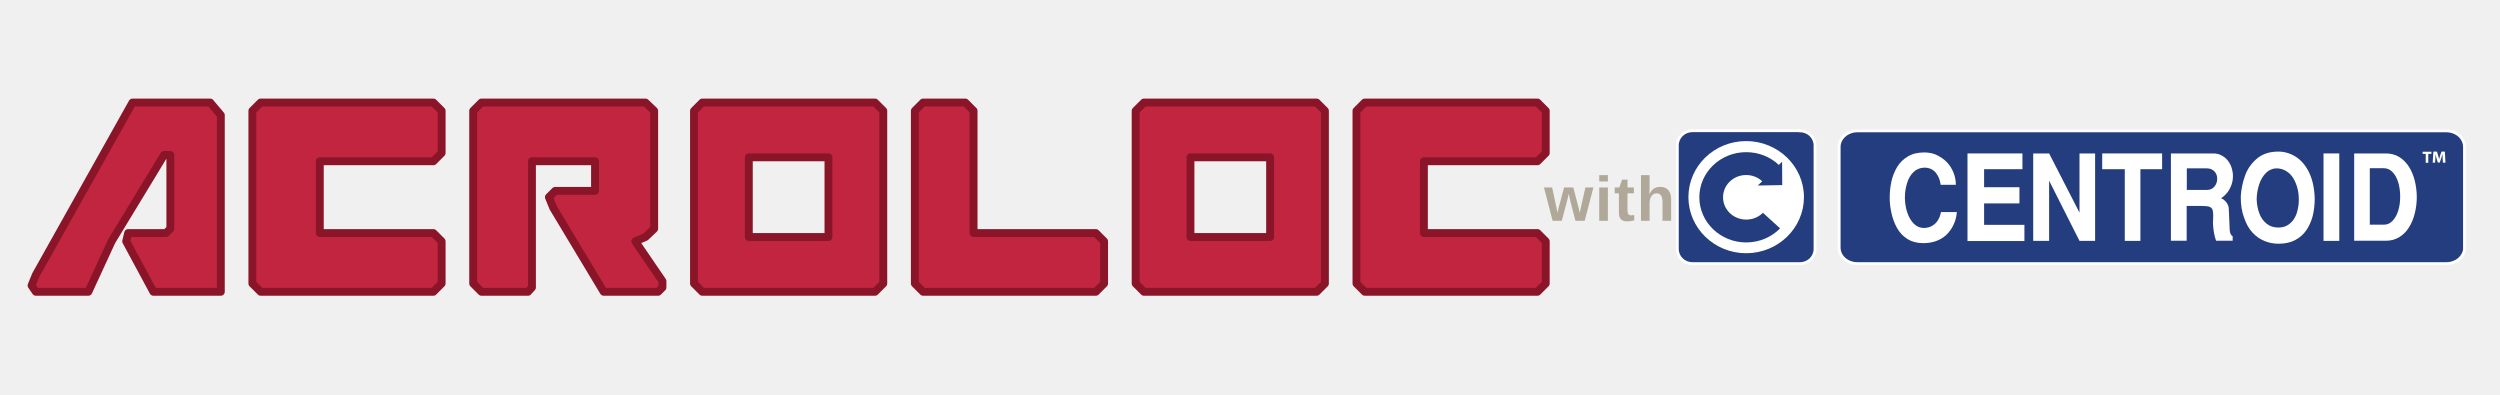
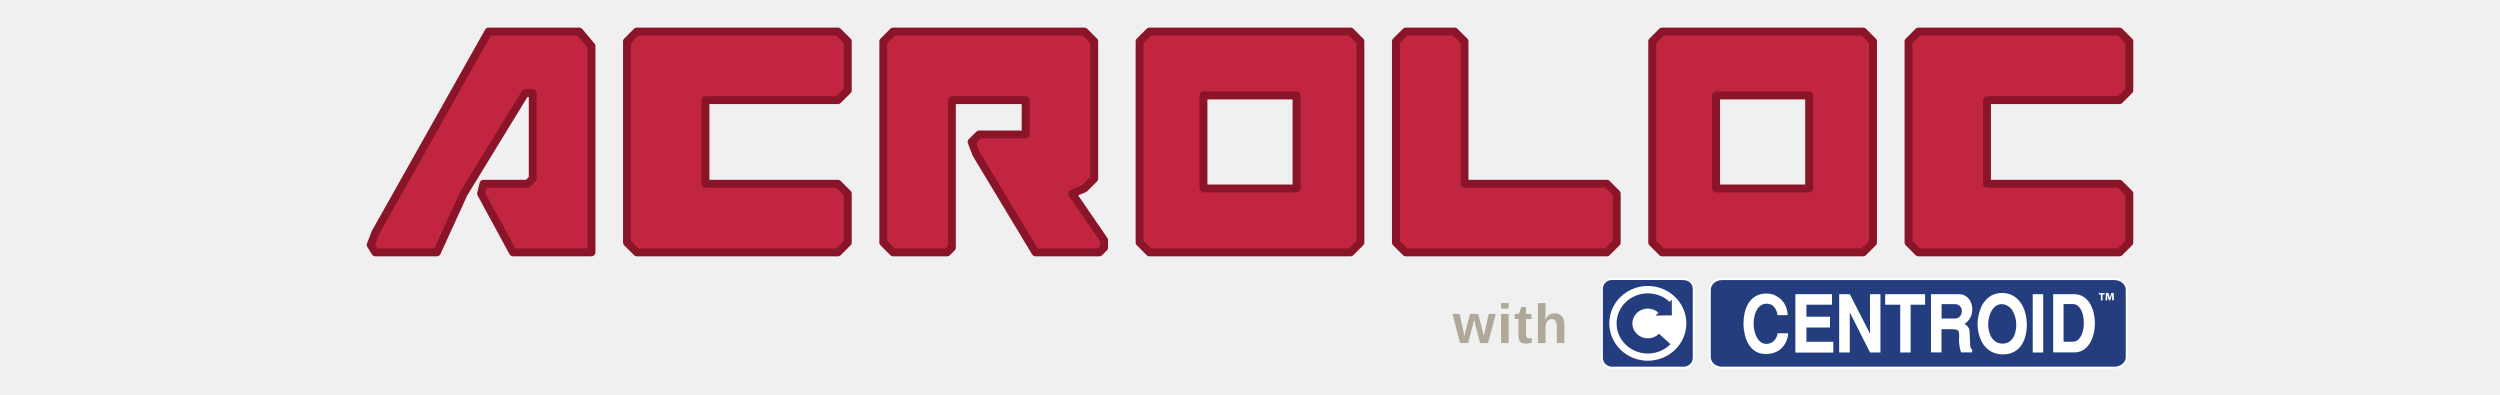
<svg xmlns="http://www.w3.org/2000/svg" width="634" height="100" viewBox="0 0 634 100">
-   <path d="M33.6,26.0 H53.3 L56.0,29.2 V74.0 H38.9 L32.0,61.2 L32.5,59.1 H42.1 L43.2,58.0 V39.3 H41.6 L28.3,61.2 L22.4,74.0 H9.1 L8.0,72.4 L9.1,69.7 Z" fill="#c22540" fill-rule="evenodd" stroke="#8a1428" stroke-width="2" stroke-linejoin="round" />
-   <path d="M66.1,26.0 H109.9 L112.0,28.1 V38.8 L109.9,40.9 H81.1 V59.1 H109.9 L112.0,61.2 V71.9 L109.9,74.0 H66.1 L64.0,71.9 V28.1 Z" fill="#c22540" fill-rule="evenodd" stroke="#8a1428" stroke-width="2" stroke-linejoin="round" />
-   <path d="M122.1,26.0 H163.7 L165.9,28.1 V58.0 L163.7,60.1 L161.1,61.2 L168.0,71.3 V72.9 L166.9,74.0 H153.1 L140.3,52.7 L139.2,50.0 L140.8,48.4 H150.9 V40.9 H134.9 V72.9 L133.9,74.0 H122.1 L120.0,71.9 V28.1 Z" fill="#c22540" fill-rule="evenodd" stroke="#8a1428" stroke-width="2" stroke-linejoin="round" />
-   <path d="M178.1,26.0 H221.9 L224.0,28.1 V71.9 L221.9,74.0 H178.1 L176.0,71.9 V28.1 Z M189.9,39.9 H210.1 V60.1 H189.9 Z" fill="#c22540" fill-rule="evenodd" stroke="#8a1428" stroke-width="2" stroke-linejoin="round" />
-   <path d="M234.1,26.0 H244.8 L246.9,28.1 V59.1 H277.9 L280.0,61.2 V71.9 L277.9,74.0 H234.1 L232.0,71.9 V28.1 Z" fill="#c22540" fill-rule="evenodd" stroke="#8a1428" stroke-width="2" stroke-linejoin="round" />
-   <path d="M290.1,26.0 H333.9 L336.0,28.1 V71.9 L333.9,74.0 H290.1 L288.0,71.9 V28.1 Z M301.9,39.9 H322.1 V60.1 H301.9 Z" fill="#c22540" fill-rule="evenodd" stroke="#8a1428" stroke-width="2" stroke-linejoin="round" />
-   <path d="M346.1,26.0 H389.9 L392.0,28.1 V38.8 L389.9,40.9 H361.1 V59.1 H389.9 L392.0,61.2 V71.9 L389.9,74.0 H346.1 L344.0,71.9 V28.1 Z" fill="#c22540" fill-rule="evenodd" stroke="#8a1428" stroke-width="2" stroke-linejoin="round" />
-   <text x="391.6" y="56" font-size="16" font-weight="700" letter-spacing="0.4" fill="#b0a898" font-family="Arial Narrow, Arial, sans-serif">with</text>
-   <g transform="matrix(0.36 0 0 0.36 424.4 32)">
+   <path d="M123.9,8.0 H146.9 L150.0,11.7 V64.0 H130.1 L122.0,49.1 L122.6,46.6 H133.8 L135.1,45.3 V23.6 H133.2 L117.6,49.1 L110.8,64.0 H95.2 L94.0,62.1 L95.2,59.0 Z" fill="#c22540" fill-rule="evenodd" stroke="#8a1428" stroke-width="2" stroke-linejoin="round" />
+   <path d="M161.5,8.0 H212.5 L215.0,10.5 V22.9 L212.5,25.4 H178.9 V46.6 H212.5 L215.0,49.1 V61.5 L212.5,64.0 H161.5 L159.0,61.5 V10.5 Z" fill="#c22540" fill-rule="evenodd" stroke="#8a1428" stroke-width="2" stroke-linejoin="round" />
+   <path d="M226.5,8.0 H275.0 L277.5,10.5 V45.3 L275.0,47.8 L271.9,49.1 L280.0,60.9 V62.8 L278.8,64.0 H262.6 L247.6,39.1 L246.4,36.0 L248.3,34.1 H260.1 V25.4 H241.4 V62.8 L240.2,64.0 H226.5 L224.0,61.5 V10.5 Z" fill="#c22540" fill-rule="evenodd" stroke="#8a1428" stroke-width="2" stroke-linejoin="round" />
+   <path d="M291.5,8.0 H342.5 L345.0,10.5 V61.5 L342.5,64.0 H291.5 L289.0,61.5 V10.5 Z M305.2,24.2 H328.8 V47.8 H305.2 Z" fill="#c22540" fill-rule="evenodd" stroke="#8a1428" stroke-width="2" stroke-linejoin="round" />
+   <path d="M356.5,8.0 H368.9 L371.4,10.5 V46.6 H407.5 L410.0,49.1 V61.5 L407.5,64.0 H356.5 L354.0,61.5 V10.5 Z" fill="#c22540" fill-rule="evenodd" stroke="#8a1428" stroke-width="2" stroke-linejoin="round" />
+   <path d="M421.5,8.0 H472.5 L475.0,10.5 V61.5 L472.5,64.0 H421.5 L419.0,61.5 V10.5 Z M435.2,24.2 H458.8 V47.8 H435.2 Z" fill="#c22540" fill-rule="evenodd" stroke="#8a1428" stroke-width="2" stroke-linejoin="round" />
+   <path d="M486.5,8.0 H537.5 L540.0,10.5 V22.9 L537.5,25.4 H503.9 V46.6 H537.5 L540.0,49.1 V61.5 L537.5,64.0 H486.5 L484.0,61.5 V10.5 Z" fill="#c22540" fill-rule="evenodd" stroke="#8a1428" stroke-width="2" stroke-linejoin="round" />
+   <text x="368.4" y="87" font-size="14" font-weight="700" letter-spacing="0.4" fill="#b0a898" font-family="Arial Narrow, Arial, sans-serif">with</text>
+   <g transform="matrix(0.24 0 0 0.24 405.6 70)">
    <g>
      <path fill="#243D7F" stroke="#FFFFFF" stroke-width="2" d="M557.3,85.5c0,6.2-5.8,11.3-12.8,11.3H129.5c-7.1,0-12.8-5-12.8-11.3V14.6c0-6.2,5.8-11.3,12.8-11.3h414.9 c7.1,0,12.8,5,12.8,11.3V85.5z" />
      <g>
        <g>
          <path fill="#FFFFFF" d="M152.3,50.2c0-3.8,0.4-7.5,1.2-11.2c0.8-3.7,2.2-7.1,4-10.2c1.9-3.1,4.4-5.6,7.6-7.5c3.2-1.9,7-2.8,11.5-2.8 c0.9,0,1.6,0,2.1,0.1c2.6,0.2,5.1,0.8,7.5,2.1s4.6,2.8,6.5,4.8c1.9,2,3.4,4.4,4.5,7.1c1.1,2.7,1.7,5.6,1.7,8.7h-10.7 c-0.4-3.4-1.6-6.3-3.5-8.6c-1.9-2.3-4.6-3.5-8.1-3.5c-2.9,0.1-5.4,1.1-7.5,3.1c-2.1,2-3.6,4.6-4.6,7.9c-1,3.3-1.5,6.7-1.5,10.4 c0.1,3.7,0.6,7.1,1.7,10.3c1.1,3.2,2.6,5.8,4.6,7.8c2,2,4.4,3,7.1,3c2.1,0,4.1-0.5,5.8-1.5c1.7-1,3.1-2.3,4.1-4 c1.1-1.7,1.7-3.6,2.1-5.7h11.2c-0.2,2.5-0.7,5-1.7,7.5c-1,2.5-2.4,4.9-4.3,7.1c-1.9,2.2-4.3,4-7.3,5.3c-3,1.3-6.4,2-10.3,2 c-4.4,0-8.1-1-11.2-2.9c-3.1-2-5.5-4.5-7.3-7.7c-1.8-3.2-3.1-6.7-3.9-10.3C152.7,57.5,152.3,53.9,152.3,50.2z" />
          <path fill="#FFFFFF" d="M207.1,80.8V19.2h38.7v11.1h-27V43h24.9v11.4h-24.9v15.1h28.4v11.4H207.1z" />
          <path fill="#FFFFFF" d="M253.4,80.8V19.2h11.2L286,60.9V19.2h11v61.6h-11l-21.4-42.4v42.4H253.4z" />
          <path fill="#FFFFFF" d="M317.9,80.8V30.3H302V19.2h42.2v11.1h-15.3v50.5H317.9z" />
          <path fill="#FFFFFF" d="M350.4,80.8V19.2h29.9c2,0,3.9,0.4,5.6,1.3c1.7,0.9,3.2,2,4.4,3.5c1.2,1.5,2.2,3.2,2.8,5.1s1,4,1,6.1 c0,3-0.7,5.9-2.1,8.6c-1.4,2.8-3.5,5.1-6.3,7c0.8,0.2,1.6,0.7,2.4,1.4c0.8,0.7,1.6,1.6,2.2,2.8c0.6,1.1,0.9,2.4,0.9,3.8l0.6,13.8 c0,1.3,0.2,2.4,0.7,3.4c0.5,0.9,0.9,1.4,1.4,1.4v3.3h-11.7c-1.3-3.6-2-7.8-2.2-12.8c0.1-1.2,0.2-2.9,0.2-5.1c0-1.8-0.2-3.1-0.5-4 c-0.3-0.9-1-1.5-2.1-2c-1.1-0.4-2.8-0.6-5.1-0.6h-11v24.5H350.4z M361.6,44.9h14.2c2.2,0,4-0.8,5.3-2.4c1.3-1.6,1.9-3.4,1.9-5.5 c0-2-0.6-3.7-1.9-5.1c-1.3-1.4-3.1-2.2-5.4-2.2h-14.1V44.9z" />
          <path fill="#FFFFFF" d="M399.6,49.6c0.3-4.8,1.2-9.7,2.9-14.4c1.6-4.8,4.4-8.8,8.3-12.2c3.9-3.4,9-5.1,15.3-5.1 c4.3,0,8.4,1.2,12.2,3.6c3.8,2.4,6.9,6,9.4,11c2.4,5,3.8,11.1,4,18.5c0,4.4-0.5,8.4-1.4,12.2c-1,3.8-2.5,7.1-4.5,10.1 c-2.1,3-4.7,5.3-8,7c-3.3,1.7-7.1,2.5-11.6,2.5c-3.4,0-6.7-0.6-9.8-1.9c-3.2-1.3-6-3.2-8.5-5.9c-2.5-2.7-4.5-6.2-5.9-10.4 C400.3,60.2,399.6,55.3,399.6,49.6z M424.6,29.7c-2.7,0.1-5.2,1.2-7.2,3.2c-2.1,2.1-3.7,4.7-4.8,8c-1.1,3.3-1.7,6.8-1.8,10.4 c0.1,3.5,0.7,6.9,1.8,9.9c1.1,3.1,2.8,5.5,5.1,7.4c2.3,1.9,5.1,2.8,8.4,2.8c2.4,0,4.6-0.5,6.4-1.6c1.8-1.1,3.3-2.5,4.5-4.3 c1.2-1.8,2.1-3.9,2.6-6.3c0.6-2.4,0.9-4.8,0.9-7.4c0-2.9-0.3-5.6-1-8.2c-0.7-2.6-1.7-5-3-7.1c-1.3-2.1-3-3.8-5.1-5 C429.4,30.3,427.1,29.7,424.6,29.7z" />
          <path fill="#FFFFFF" d="M457.9,80.8V19.2H469v61.6H457.9z" />
          <path fill="#FFFFFF" d="M479.5,80.8V19.2h22.3c3.5,0,6.7,0.8,9.4,2.5c2.8,1.7,5,4,6.9,6.9c1.8,2.9,3.2,6.2,4.1,9.9 c0.9,3.7,1.4,7.5,1.4,11.5c0,3.9-0.5,7.7-1.4,11.4c-0.9,3.7-2.3,7-4.1,9.9c-1.8,2.9-4.1,5.2-6.9,6.9c-2.8,1.7-5.9,2.5-9.4,2.5 H479.5z M490.5,69.4h9.8c2.5,0,4.6-0.9,6.3-2.8c1.8-1.9,3.1-4.3,4-7.3c0.9-3,1.3-6.2,1.3-9.6c0-3.5-0.4-6.8-1.3-9.9 c-0.9-3-2.2-5.5-4-7.4c-1.8-1.9-3.9-2.8-6.3-2.8h-9.8V69.4z" />
        </g>
      </g>
      <g>
        <path fill="#FFFFFF" d="M529.9,19.5h-2.2V18h6.2v1.5h-2.2v6.3h-1.8V19.5z" />
        <path fill="#FFFFFF" d="M541.8,22.8c0-0.9-0.1-2.1-0.1-3.2h0c-0.3,1-0.6,2.1-0.9,3l-1,3h-1.4l-0.9-3c-0.3-0.9-0.5-2-0.7-3.1h0 c0,1.1-0.1,2.3-0.1,3.2l-0.2,3h-1.7l0.5-7.8h2.5l0.8,2.6c0.3,0.9,0.5,1.9,0.7,2.8h0c0.2-0.9,0.5-1.9,0.8-2.8l0.9-2.6h2.4l0.4,7.8 h-1.8L541.8,22.8z" />
      </g>
      <rect x="9.3" y="8.3" fill="#FFFFFF" stroke="#231F20" width="83.8" height="83.4" />
      <path fill="#243D7F" d="M76.6,41.5L76.6,41.5l-0.1-16.5l-2.3,2.3c-5.9-5.6-14-9-23-9c-18.2,0-33,14.2-33,31.8 c0,17.5,14.8,31.8,33,31.8c9.4,0,17.9-3.8,23.9-9.9l-12.1-11c-3,3-7.1,4.8-11.8,4.8c-9,0-16.3-7-16.3-15.7 c0-8.7,7.3-15.7,16.3-15.7c4.4,0,8.4,1.7,11.3,4.4l-3.1,3L76.6,41.5z" />
      <path fill="#243D7F" stroke="#FFFFFF" stroke-width="2" d="M89.1,3.3c5.9,0,10.6,4.6,10.6,10.3v72.9c0,5.7-4.7,10.3-10.6,10.3H13.3c-5.9,0-10.6-4.6-10.6-10.3V13.5 c0-5.7,4.7-10.3,10.6-10.3H89.1z M51.2,11.5c-22,0-39.7,17.2-39.7,38.5c0,21.2,17.8,38.5,39.7,38.5S90.9,71.2,90.9,50 C90.9,28.8,73.1,11.5,51.2,11.5z" />
    </g>
  </g>
</svg>
